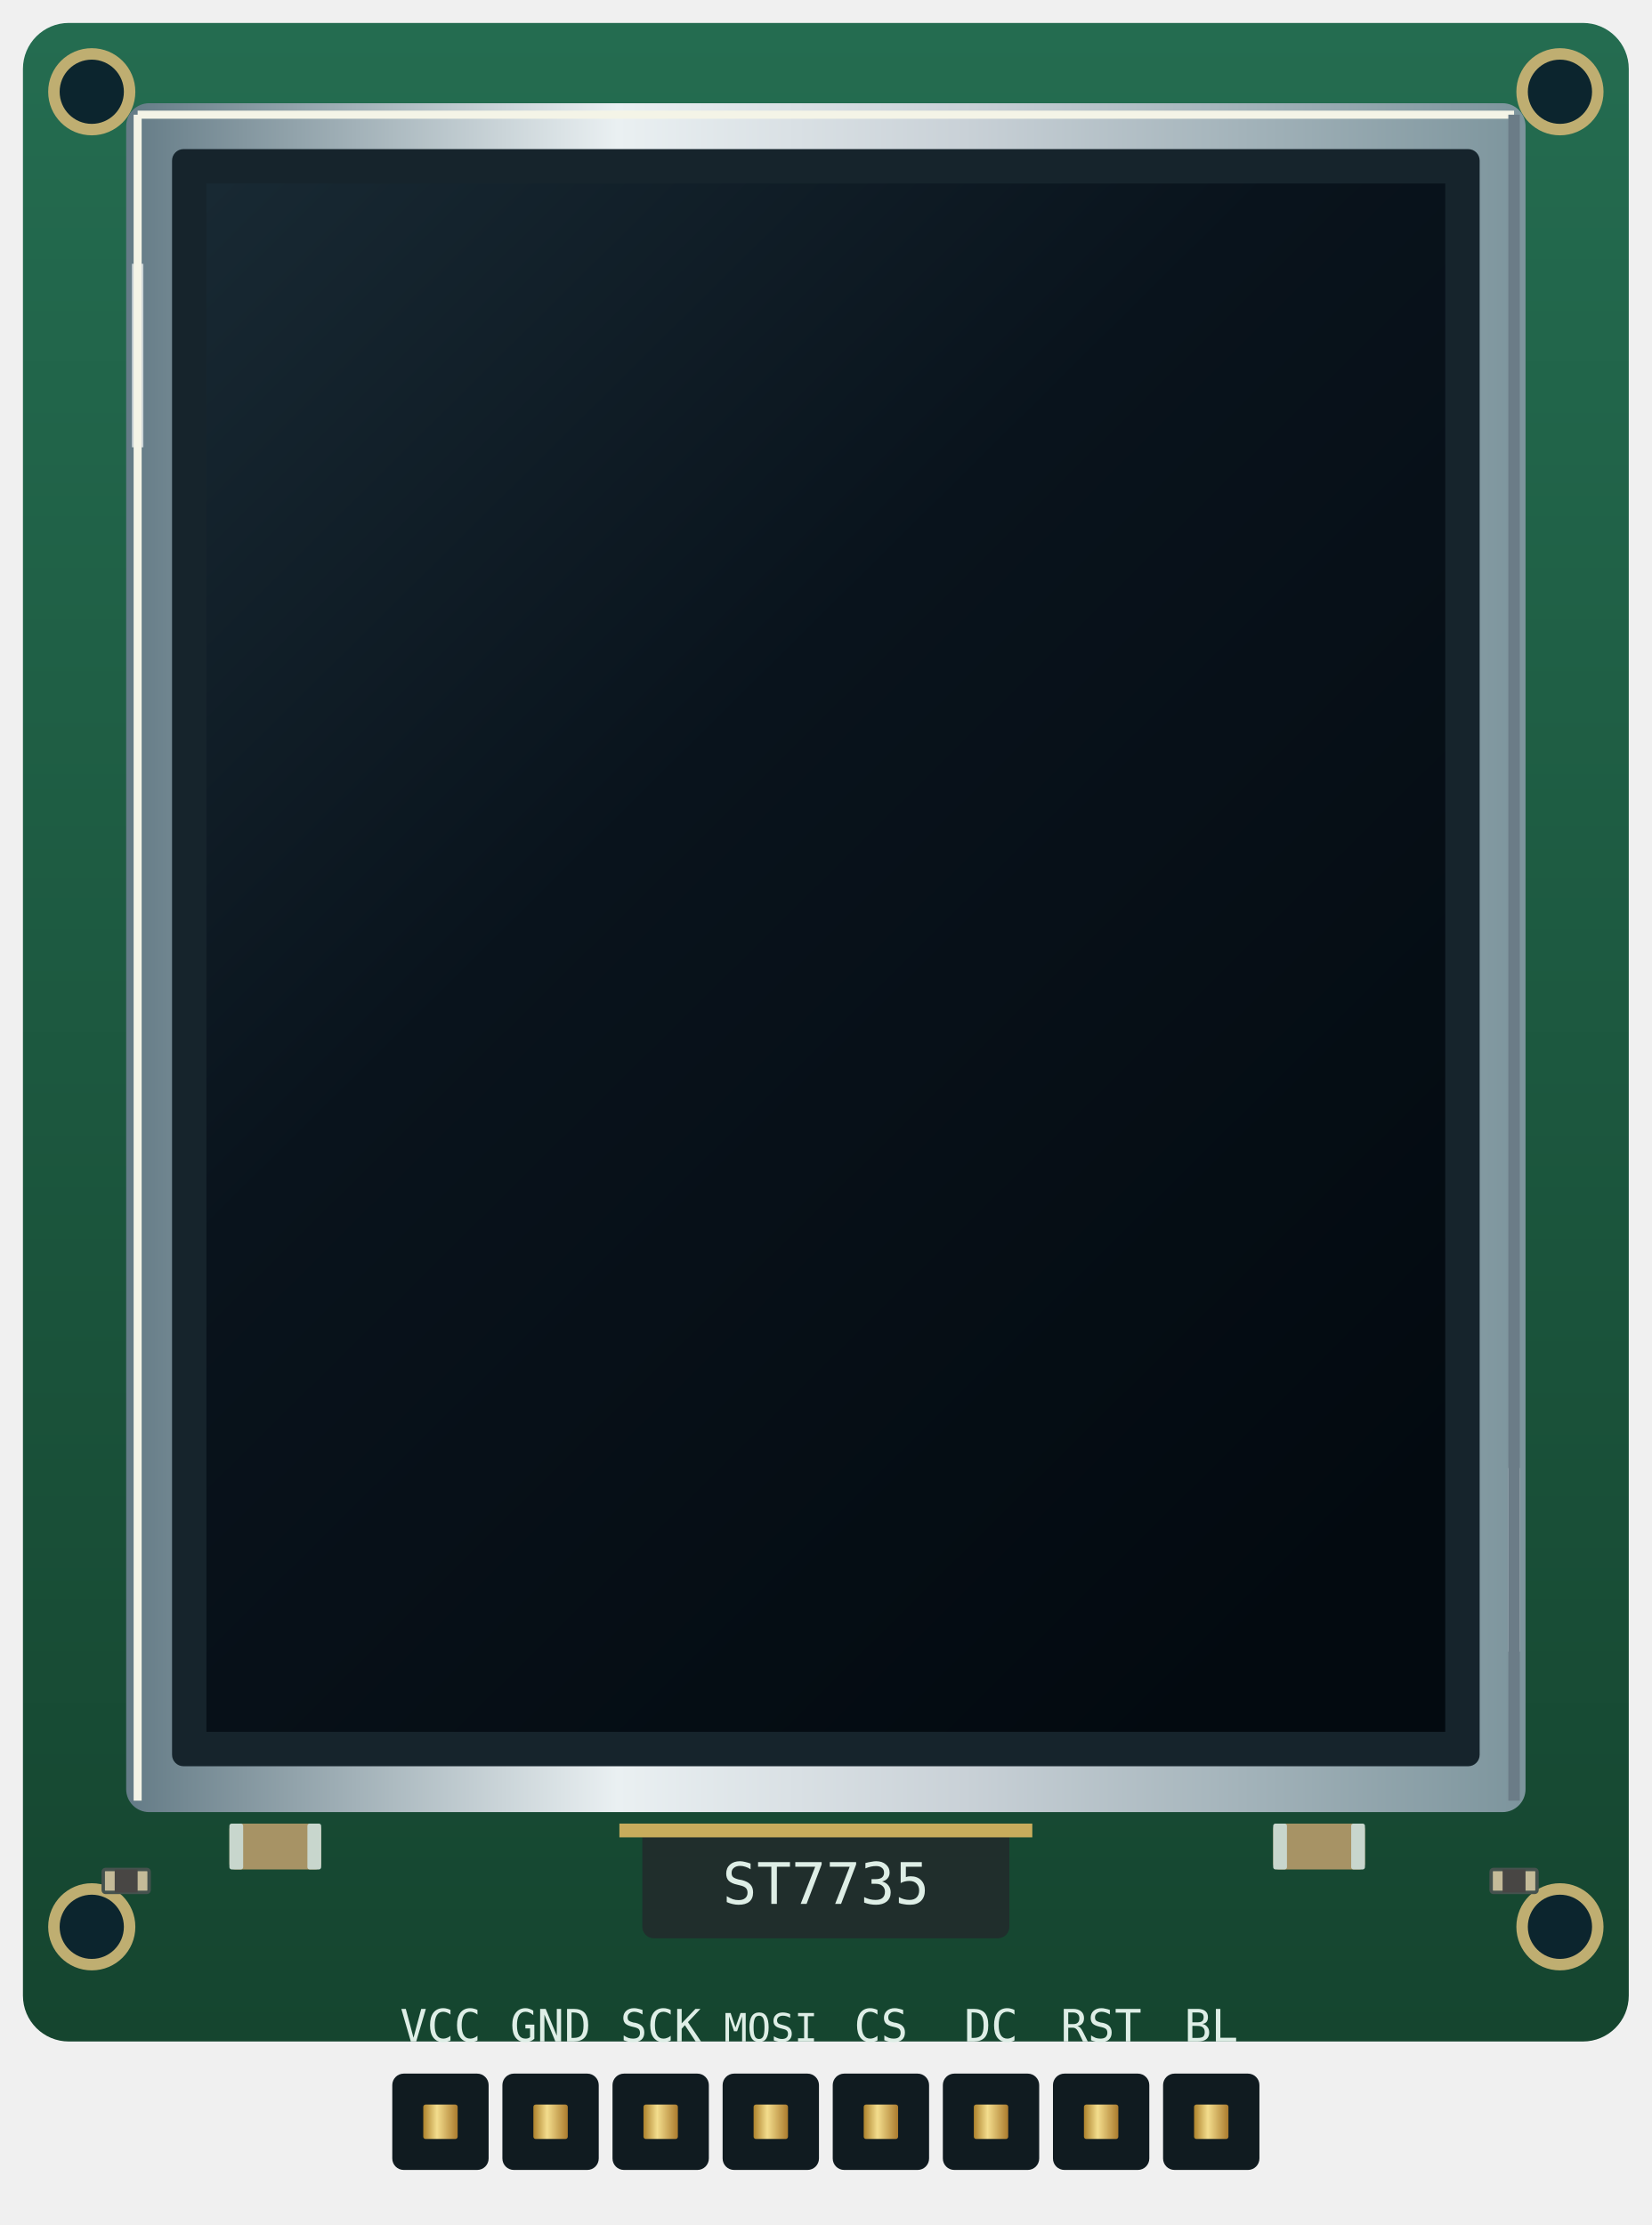
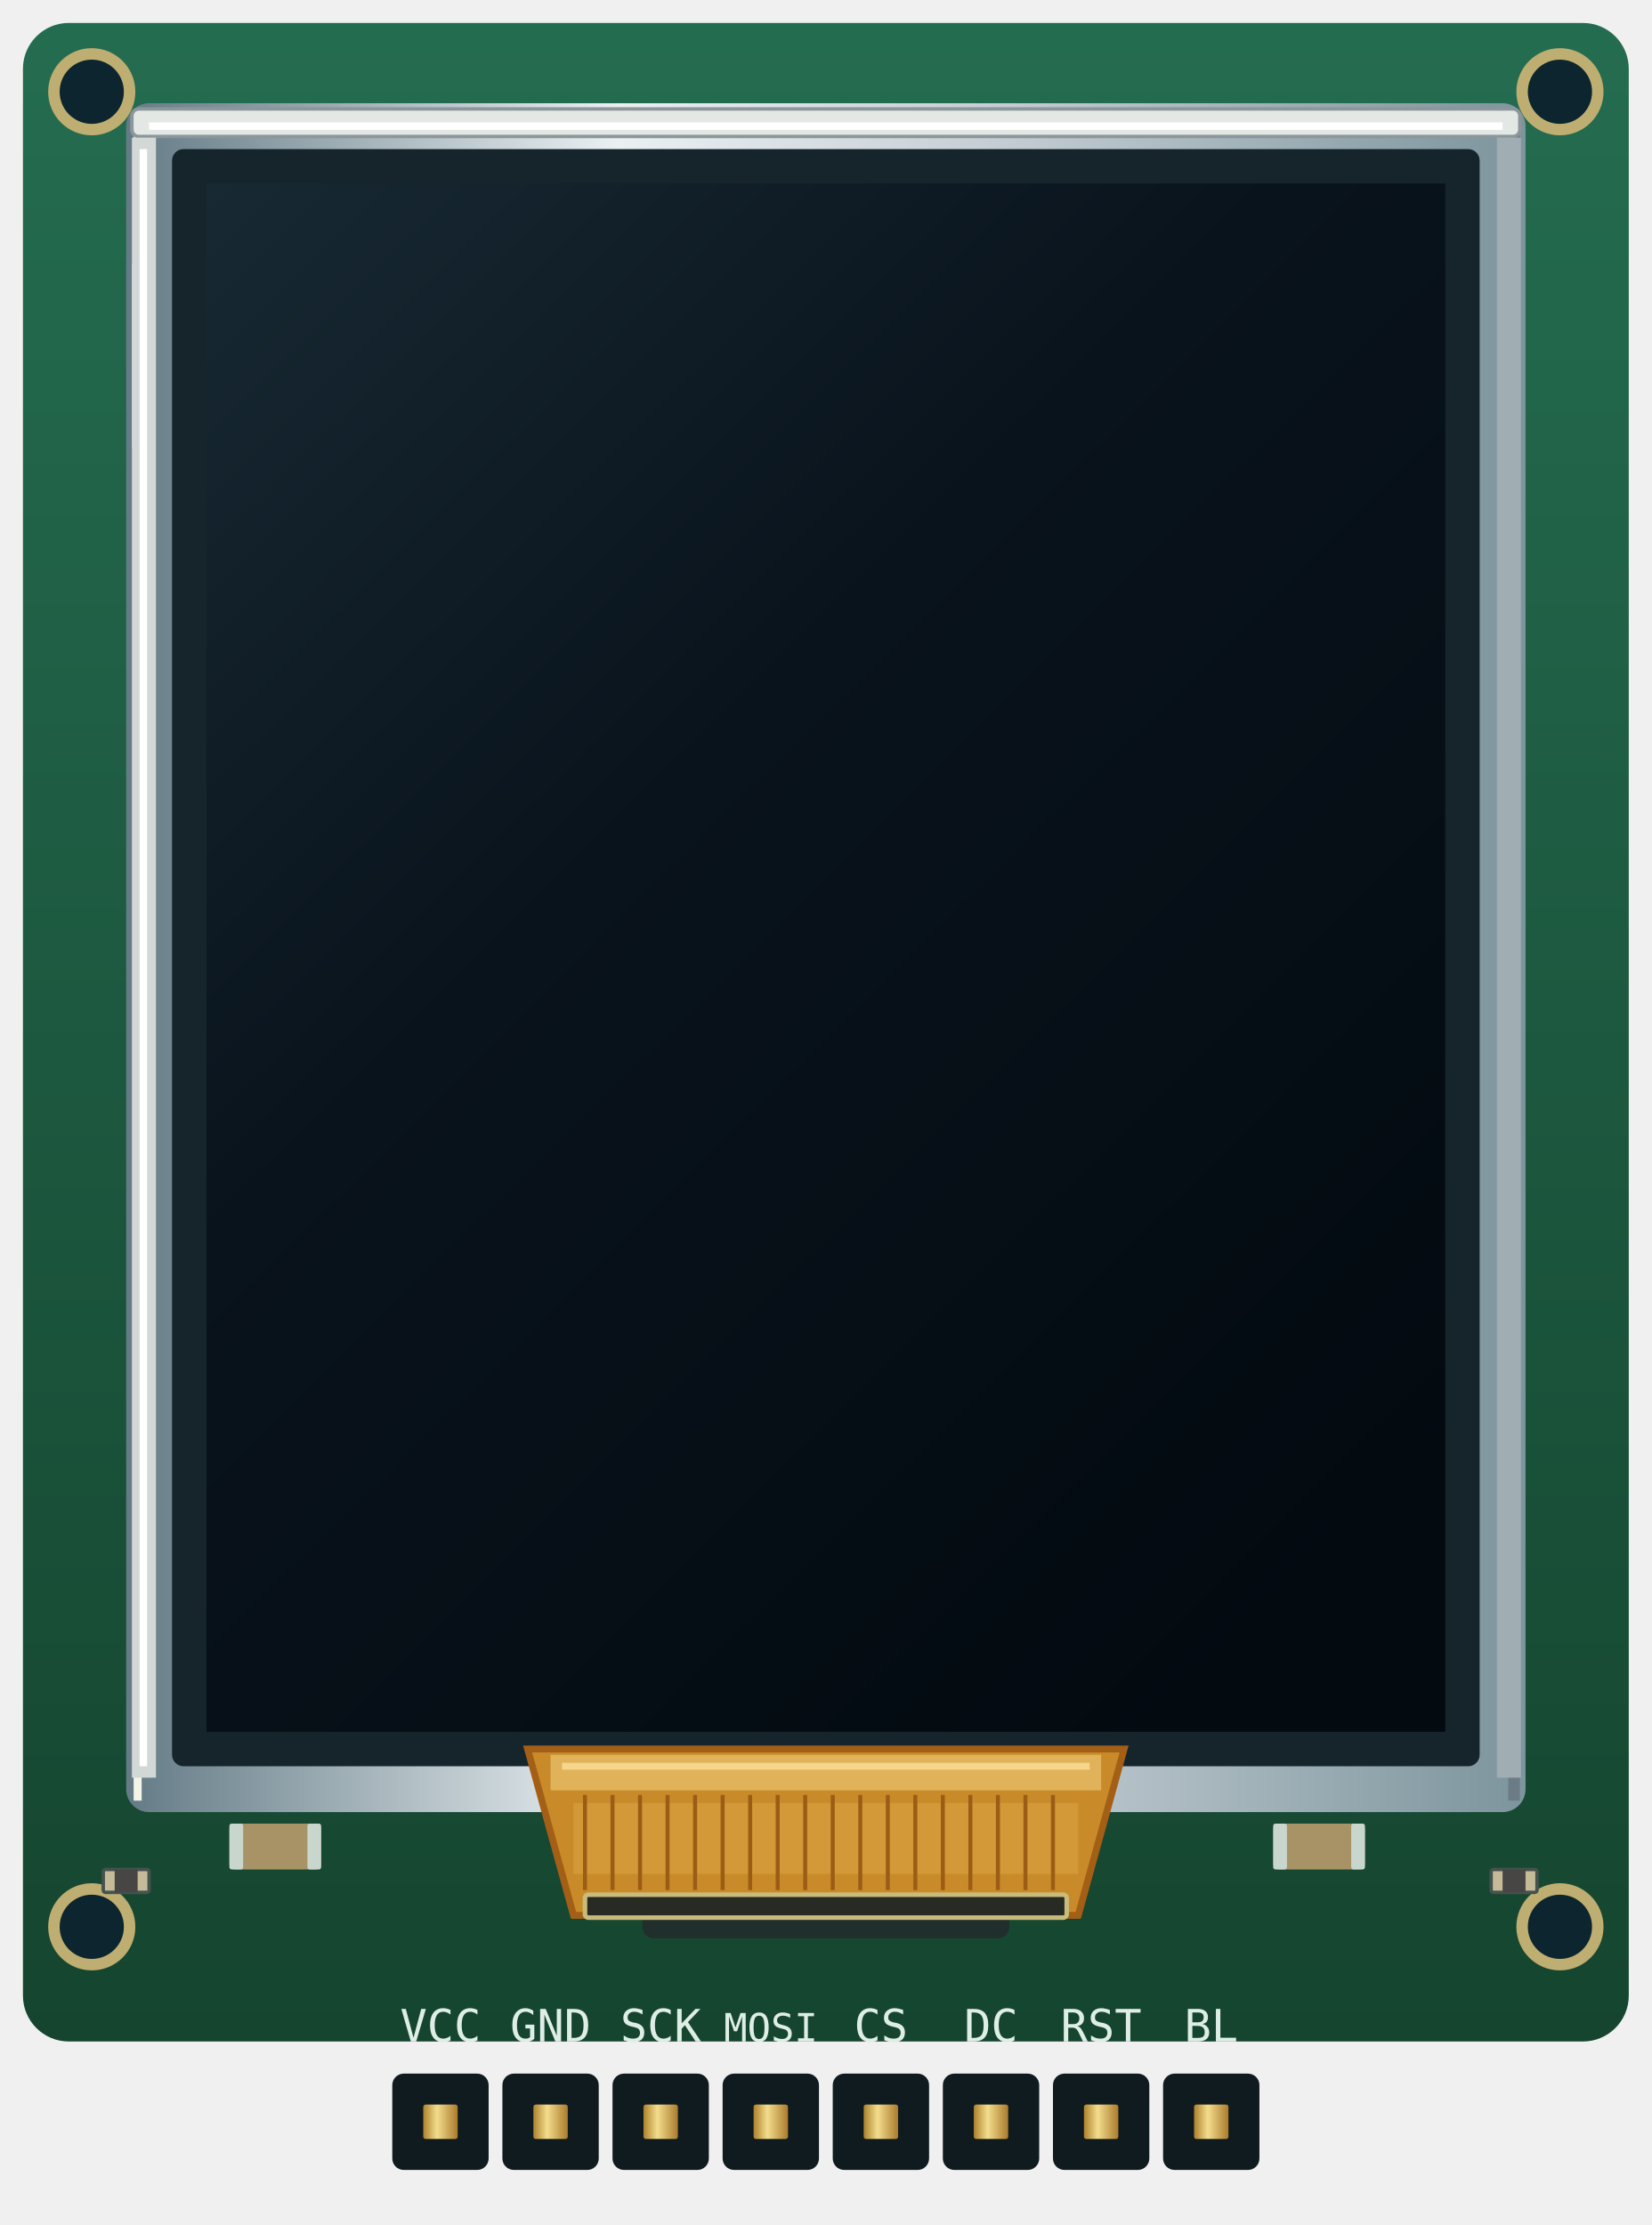
<svg xmlns="http://www.w3.org/2000/svg" width="144" height="194" viewBox="0 0 144 194" aria-label="ST7735 TFT 128×160">
  <defs>
    <linearGradient id="pcb" x2="0" y2="1">
      <stop stop-color="#246c50" />
      <stop offset="1" stop-color="#15452f" />
    </linearGradient>
    <linearGradient id="metal">
      <stop stop-color="#657c87" />
      <stop offset=".35" stop-color="#eaf0f2" />
      <stop offset=".6" stop-color="#c9d1d7" />
      <stop offset="1" stop-color="#7d959d" />
    </linearGradient>
    <linearGradient id="glass" x2=".8" y2="1">
      <stop stop-color="#182933" />
      <stop offset=".42" stop-color="#09131c" />
      <stop offset="1" stop-color="#030a10" />
    </linearGradient>
    <linearGradient id="body">
      <stop stop-color="#4c5a62" />
      <stop offset=".5" stop-color="#26333b" />
      <stop offset="1" stop-color="#141f27" />
    </linearGradient>
    <linearGradient id="gold">
      <stop stop-color="#ad822c" />
      <stop offset=".4" stop-color="#f3dd8d" />
      <stop offset="1" stop-color="#ab7b2d" />
    </linearGradient>
  </defs>
  <rect x="2" y="2" width="140" height="176" fill="url(#pcb)" rx="4" />
  <circle cx="8" cy="8" r="3.3" fill="#0c252e" stroke="#bfae71" stroke-width="1" />
  <circle cx="136" cy="8" r="3.3" fill="#0c252e" stroke="#bfae71" stroke-width="1" />
  <circle cx="8" cy="168" r="3.3" fill="#0c252e" stroke="#bfae71" stroke-width="1" />
  <circle cx="136" cy="168" r="3.3" fill="#0c252e" stroke="#bfae71" stroke-width="1" />
  <rect x="11" y="9" width="122" height="149" fill="url(#metal)" rx="2" />
  <rect x="15" y="13" width="114" height="141" fill="#16242c" rx="1" />
  <rect x="18" y="16" width="108" height="135" fill="url(#glass)" rx="0" />
  <path d="M12 23V39M132 128V144" stroke="#f3f6f7" stroke-width="1" opacity=".7" />
  <rect x="56" y="159" width="32" height="10" fill="#202e2c" rx="1" />
  <text x="72" y="166" fill="#deeee6" font-family="monospace" font-size="5" text-anchor="middle">ST7735</text>
  <rect x="20" y="159" width="8" height="4" fill="#a79365" rx="0.5" />
  <rect x="20" y="159" width="1.2" height="4" fill="#c8d6cd" rx="0.2" />
  <rect x="26.8" y="159" width="1.2" height="4" fill="#c8d6cd" rx="0.2" />
  <rect x="111" y="159" width="8" height="4" fill="#a79365" rx="0.5" />
  <rect x="111" y="159" width="1.2" height="4" fill="#c8d6cd" rx="0.2" />
  <rect x="117.8" y="159" width="1.2" height="4" fill="#c8d6cd" rx="0.2" />
  <rect x="34.2" y="180.8" width="8.4" height="8.4" fill="#101b20" rx="1" />
  <rect x="36.9" y="183.5" width="3" height="3" fill="url(#gold)" rx="0.2" />
  <text x="38.4" y="178" fill="#deeee6" font-family="monospace" font-size="3.9" text-anchor="middle">VCC</text>
  <rect x="43.8" y="180.8" width="8.4" height="8.4" fill="#101b20" rx="1" />
  <rect x="46.5" y="183.5" width="3" height="3" fill="url(#gold)" rx="0.2" />
  <text x="48.0" y="178" fill="#deeee6" font-family="monospace" font-size="3.9" text-anchor="middle">GND</text>
  <rect x="53.4" y="180.8" width="8.4" height="8.4" fill="#101b20" rx="1" />
  <rect x="56.1" y="183.5" width="3" height="3" fill="url(#gold)" rx="0.2" />
  <text x="57.6" y="178" fill="#deeee6" font-family="monospace" font-size="3.9" text-anchor="middle">SCK</text>
  <rect x="63.0" y="180.8" width="8.4" height="8.4" fill="#101b20" rx="1" />
  <rect x="65.7" y="183.5" width="3" height="3" fill="url(#gold)" rx="0.2" />
  <text x="67.2" y="178" fill="#deeee6" font-family="monospace" font-size="3.4" text-anchor="middle">MOSI</text>
  <rect x="72.6" y="180.8" width="8.4" height="8.4" fill="#101b20" rx="1" />
  <rect x="75.3" y="183.5" width="3" height="3" fill="url(#gold)" rx="0.2" />
  <text x="76.8" y="178" fill="#deeee6" font-family="monospace" font-size="3.9" text-anchor="middle">CS</text>
  <rect x="82.2" y="180.8" width="8.4" height="8.4" fill="#101b20" rx="1" />
  <rect x="84.9" y="183.5" width="3" height="3" fill="url(#gold)" rx="0.2" />
  <text x="86.4" y="178" fill="#deeee6" font-family="monospace" font-size="3.9" text-anchor="middle">DC</text>
  <rect x="91.8" y="180.8" width="8.4" height="8.4" fill="#101b20" rx="1" />
  <rect x="94.5" y="183.5" width="3" height="3" fill="url(#gold)" rx="0.2" />
  <text x="96.0" y="178" fill="#deeee6" font-family="monospace" font-size="3.9" text-anchor="middle">RST</text>
  <rect x="101.4" y="180.8" width="8.4" height="8.4" fill="#101b20" rx="1" />
  <rect x="104.1" y="183.5" width="3" height="3" fill="url(#gold)" rx="0.2" />
  <text x="105.6" y="178" fill="#deeee6" font-family="monospace" font-size="3.9" text-anchor="middle">BL</text>
  <defs>
    <clipPath id="art078-display-exclusion" clipPathUnits="userSpaceOnUse">
      <path d="M0 0H144V194H0Z M18 16H126V151H18Z" fill-rule="evenodd" clip-rule="evenodd" />
    </clipPath>
  </defs>
  <g data-art078="physical-refinement" pointer-events="none" clip-path="url(#art078-display-exclusion)">
    <path d="M12 10H132M12 10V157" fill="none" stroke="#f4f4e7" stroke-width="0.7" />
    <path d="M132 10V157" fill="none" stroke="#6b7c87" stroke-width="1" />
    <rect x="54" y="159" width="36" height="1.2" rx="0" fill="#c8ac5c" stroke="none" stroke-width="0.5" />
    <rect x="9" y="163" width="4" height="2" rx="0.2" fill="#c5bb99" stroke="#45524e" stroke-width="0.3" />
    <rect x="10" y="163" width="2" height="2" rx="0" fill="#484644" stroke="none" stroke-width="0.5" />
    <rect x="130" y="163" width="4" height="2" rx="0.2" fill="#c5bb99" stroke="#45524e" stroke-width="0.3" />
    <rect x="131" y="163" width="2" height="2" rx="0" fill="#484644" stroke="none" stroke-width="0.5" />
+     <rect x="11.5" y="9.5" width="121" height="2.4" rx="0.6" fill="#e4e8e5" stroke="#8c969b" stroke-width="0.3" />
+     <rect x="11.5" y="12" width="2.1" height="143" rx="0" fill="#d2d8d6" stroke="none" stroke-width="0.5" />
+     <rect x="130.5" y="12" width="2.1" height="143" rx="0" fill="#a0adb3" stroke="none" stroke-width="0.5" />
+     <path d="M13 11H131M12.5 13V154" fill="none" stroke="#fff" stroke-width="0.65" />
+     <path d="M46 152.5H98L94 167H50Z" fill="#c98b29" stroke="#a45f17" stroke-width="0.6" />
+     <rect x="48" y="153" width="48" height="3.1" rx="0" fill="#e0b259" stroke="none" stroke-width="0.5" />
+     <rect x="50" y="157.2" width="44" height="6.2" rx="0" fill="#d39837" stroke="none" stroke-width="0.5" />
+     <path d="M51 156.5V164.8" fill="none" stroke="#9b5d15" stroke-width="0.35" />
+     <path d="M53.4 156.5V164.8" fill="none" stroke="#9b5d15" stroke-width="0.35" />
+     <path d="M55.8 156.5V164.8" fill="none" stroke="#9b5d15" stroke-width="0.35" />
+     <path d="M58.2 156.5V164.8" fill="none" stroke="#9b5d15" stroke-width="0.35" />
+     <path d="M60.6 156.5V164.8" fill="none" stroke="#9b5d15" stroke-width="0.35" />
+     <path d="M63 156.5V164.8" fill="none" stroke="#9b5d15" stroke-width="0.35" />
+     <path d="M65.4 156.5V164.8" fill="none" stroke="#9b5d15" stroke-width="0.35" />
+     <path d="M67.8 156.5V164.8" fill="none" stroke="#9b5d15" stroke-width="0.35" />
+     <path d="M70.2 156.5V164.8" fill="none" stroke="#9b5d15" stroke-width="0.35" />
+     <path d="M72.6 156.5V164.8" fill="none" stroke="#9b5d15" stroke-width="0.35" />
+     <path d="M75 156.5V164.8" fill="none" stroke="#9b5d15" stroke-width="0.35" />
+     <path d="M77.4 156.5V164.8" fill="none" stroke="#9b5d15" stroke-width="0.35" />
+     <path d="M79.8 156.5V164.8" fill="none" stroke="#9b5d15" stroke-width="0.35" />
+     <path d="M82.2 156.5V164.8" fill="none" stroke="#9b5d15" stroke-width="0.35" />
+     <path d="M84.6 156.5V164.8" fill="none" stroke="#9b5d15" stroke-width="0.35" />
+     <path d="M87 156.5V164.8" fill="none" stroke="#9b5d15" stroke-width="0.35" />
+     <path d="M89.4 156.5V164.8" fill="none" stroke="#9b5d15" stroke-width="0.35" />
+     <path d="M91.8 156.5V164.8" fill="none" stroke="#9b5d15" stroke-width="0.35" />
+     <rect x="51" y="165.2" width="42" height="2" rx="0.3" fill="#282a24" stroke="#c9bb7a" stroke-width="0.4" />
+     <path d="M49 154H95" fill="none" stroke="#f8d58c" stroke-width="0.6" />
  </g>
</svg>
